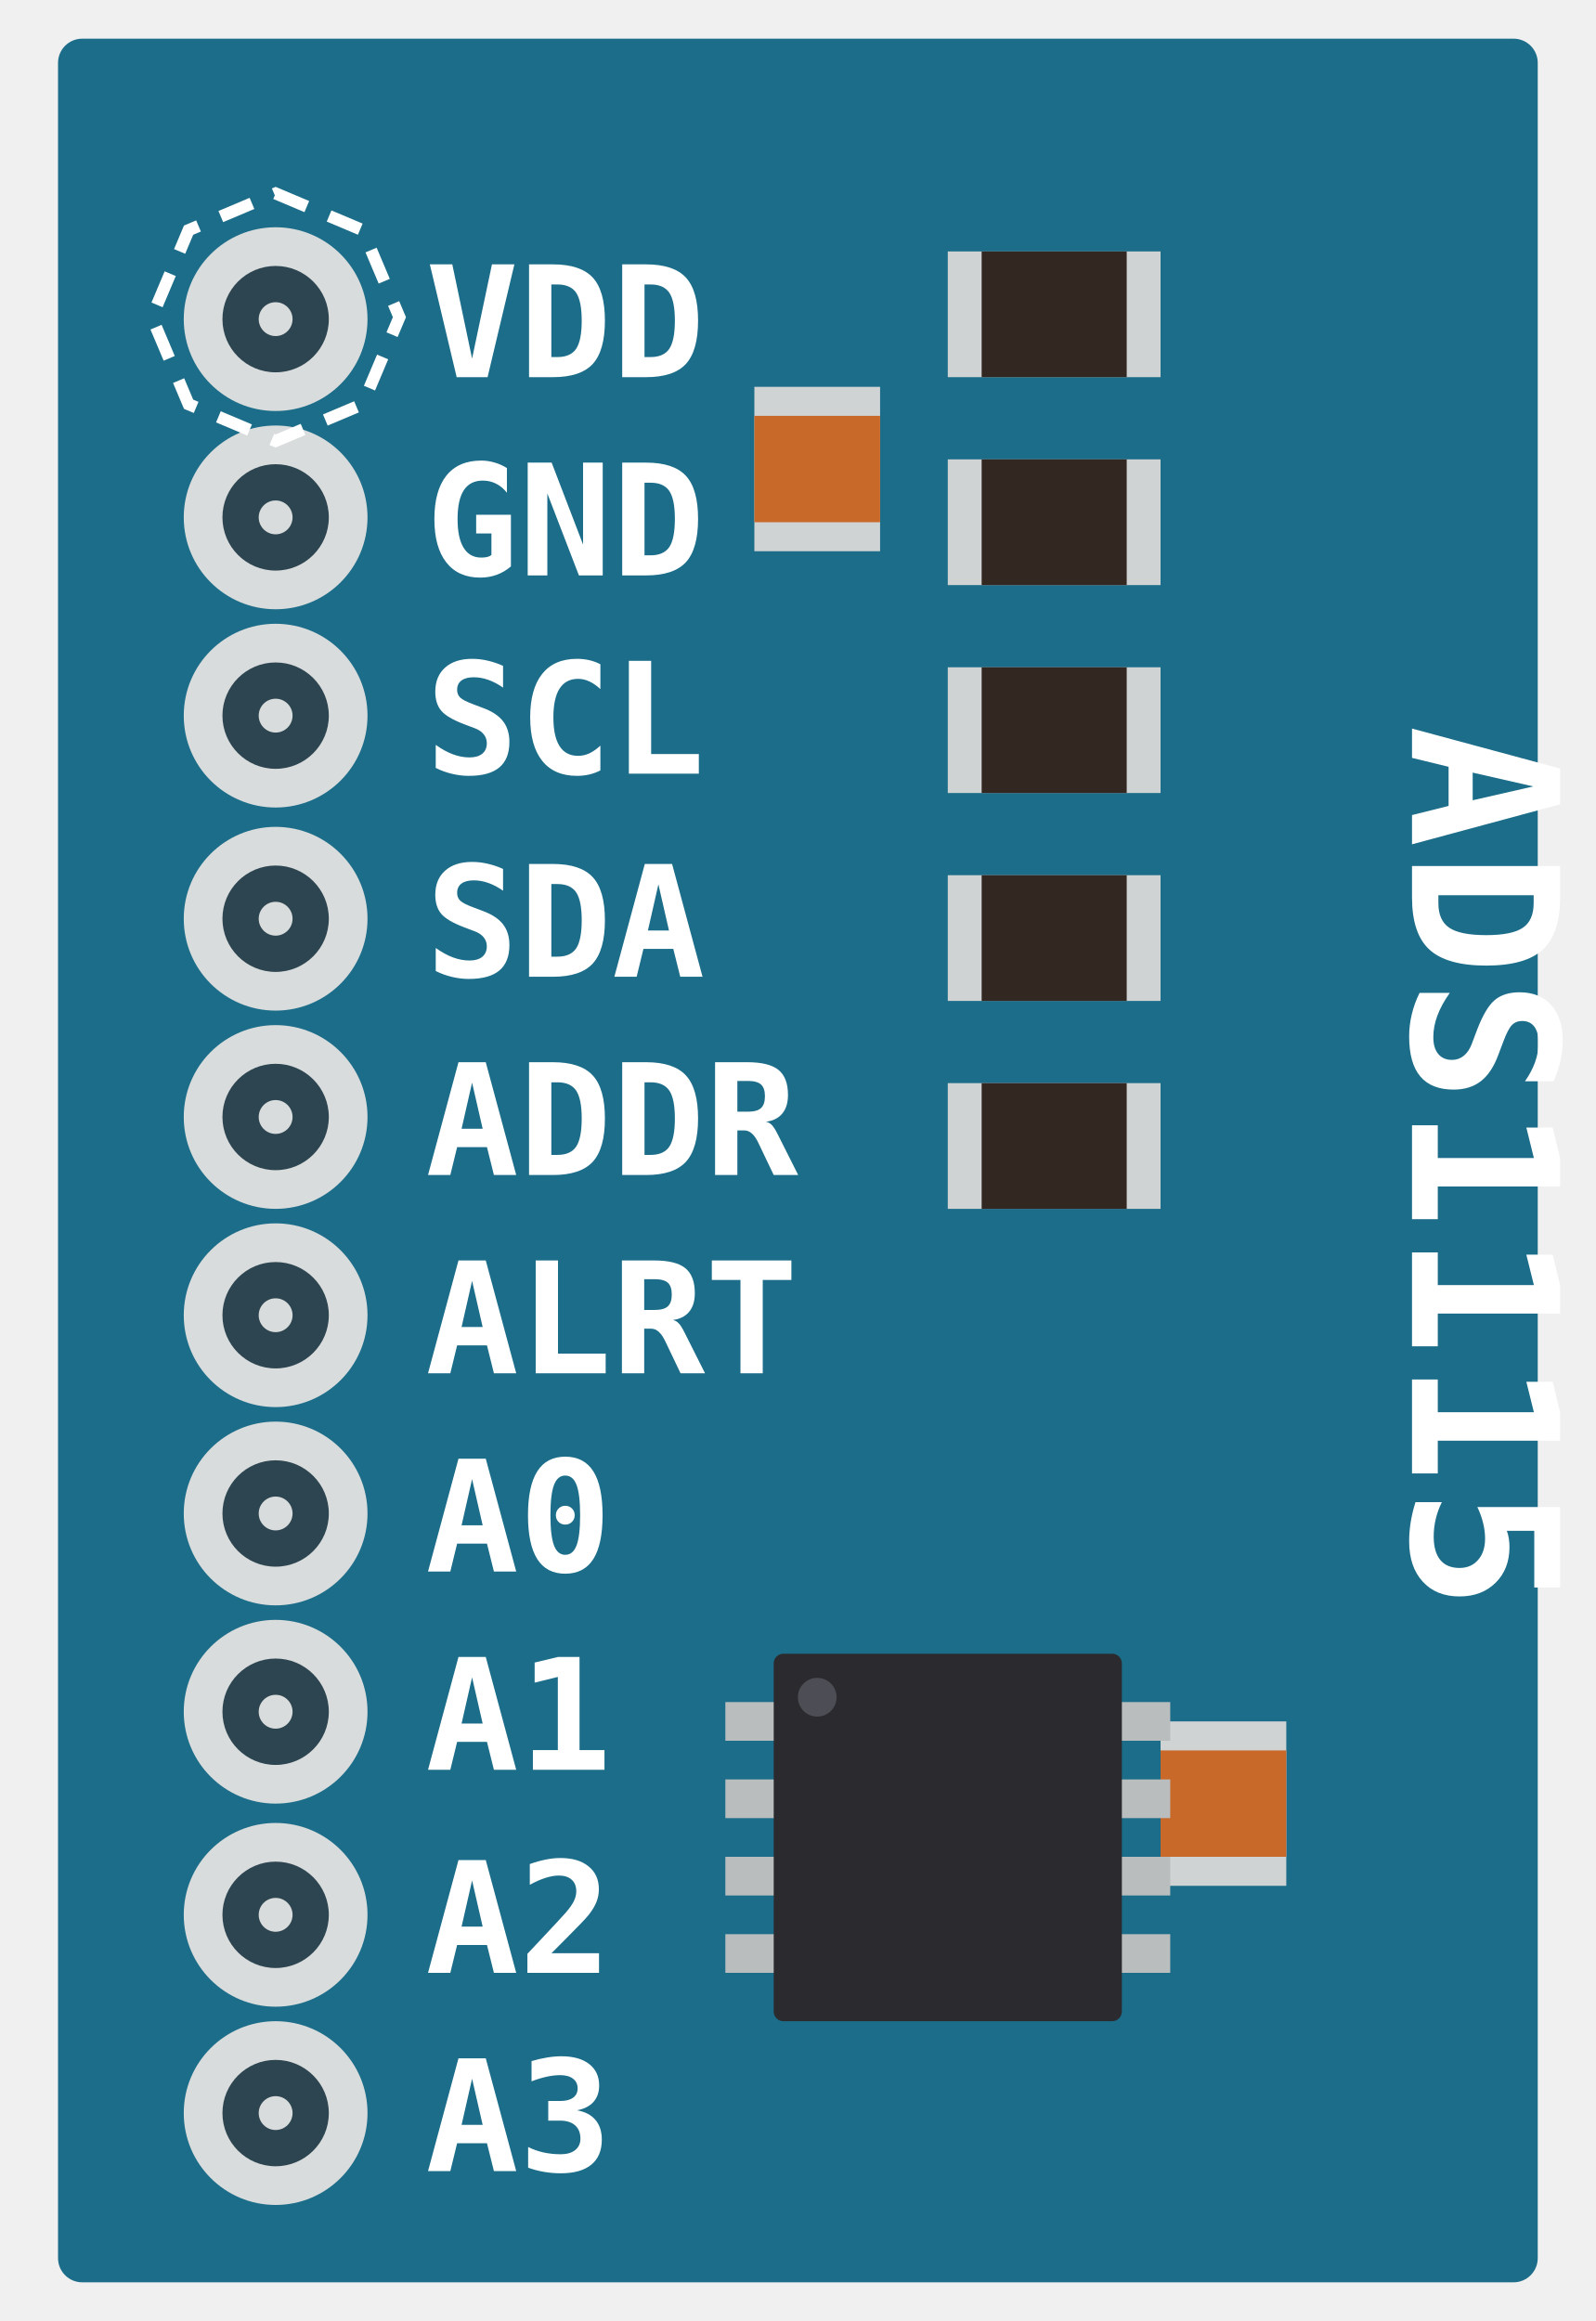
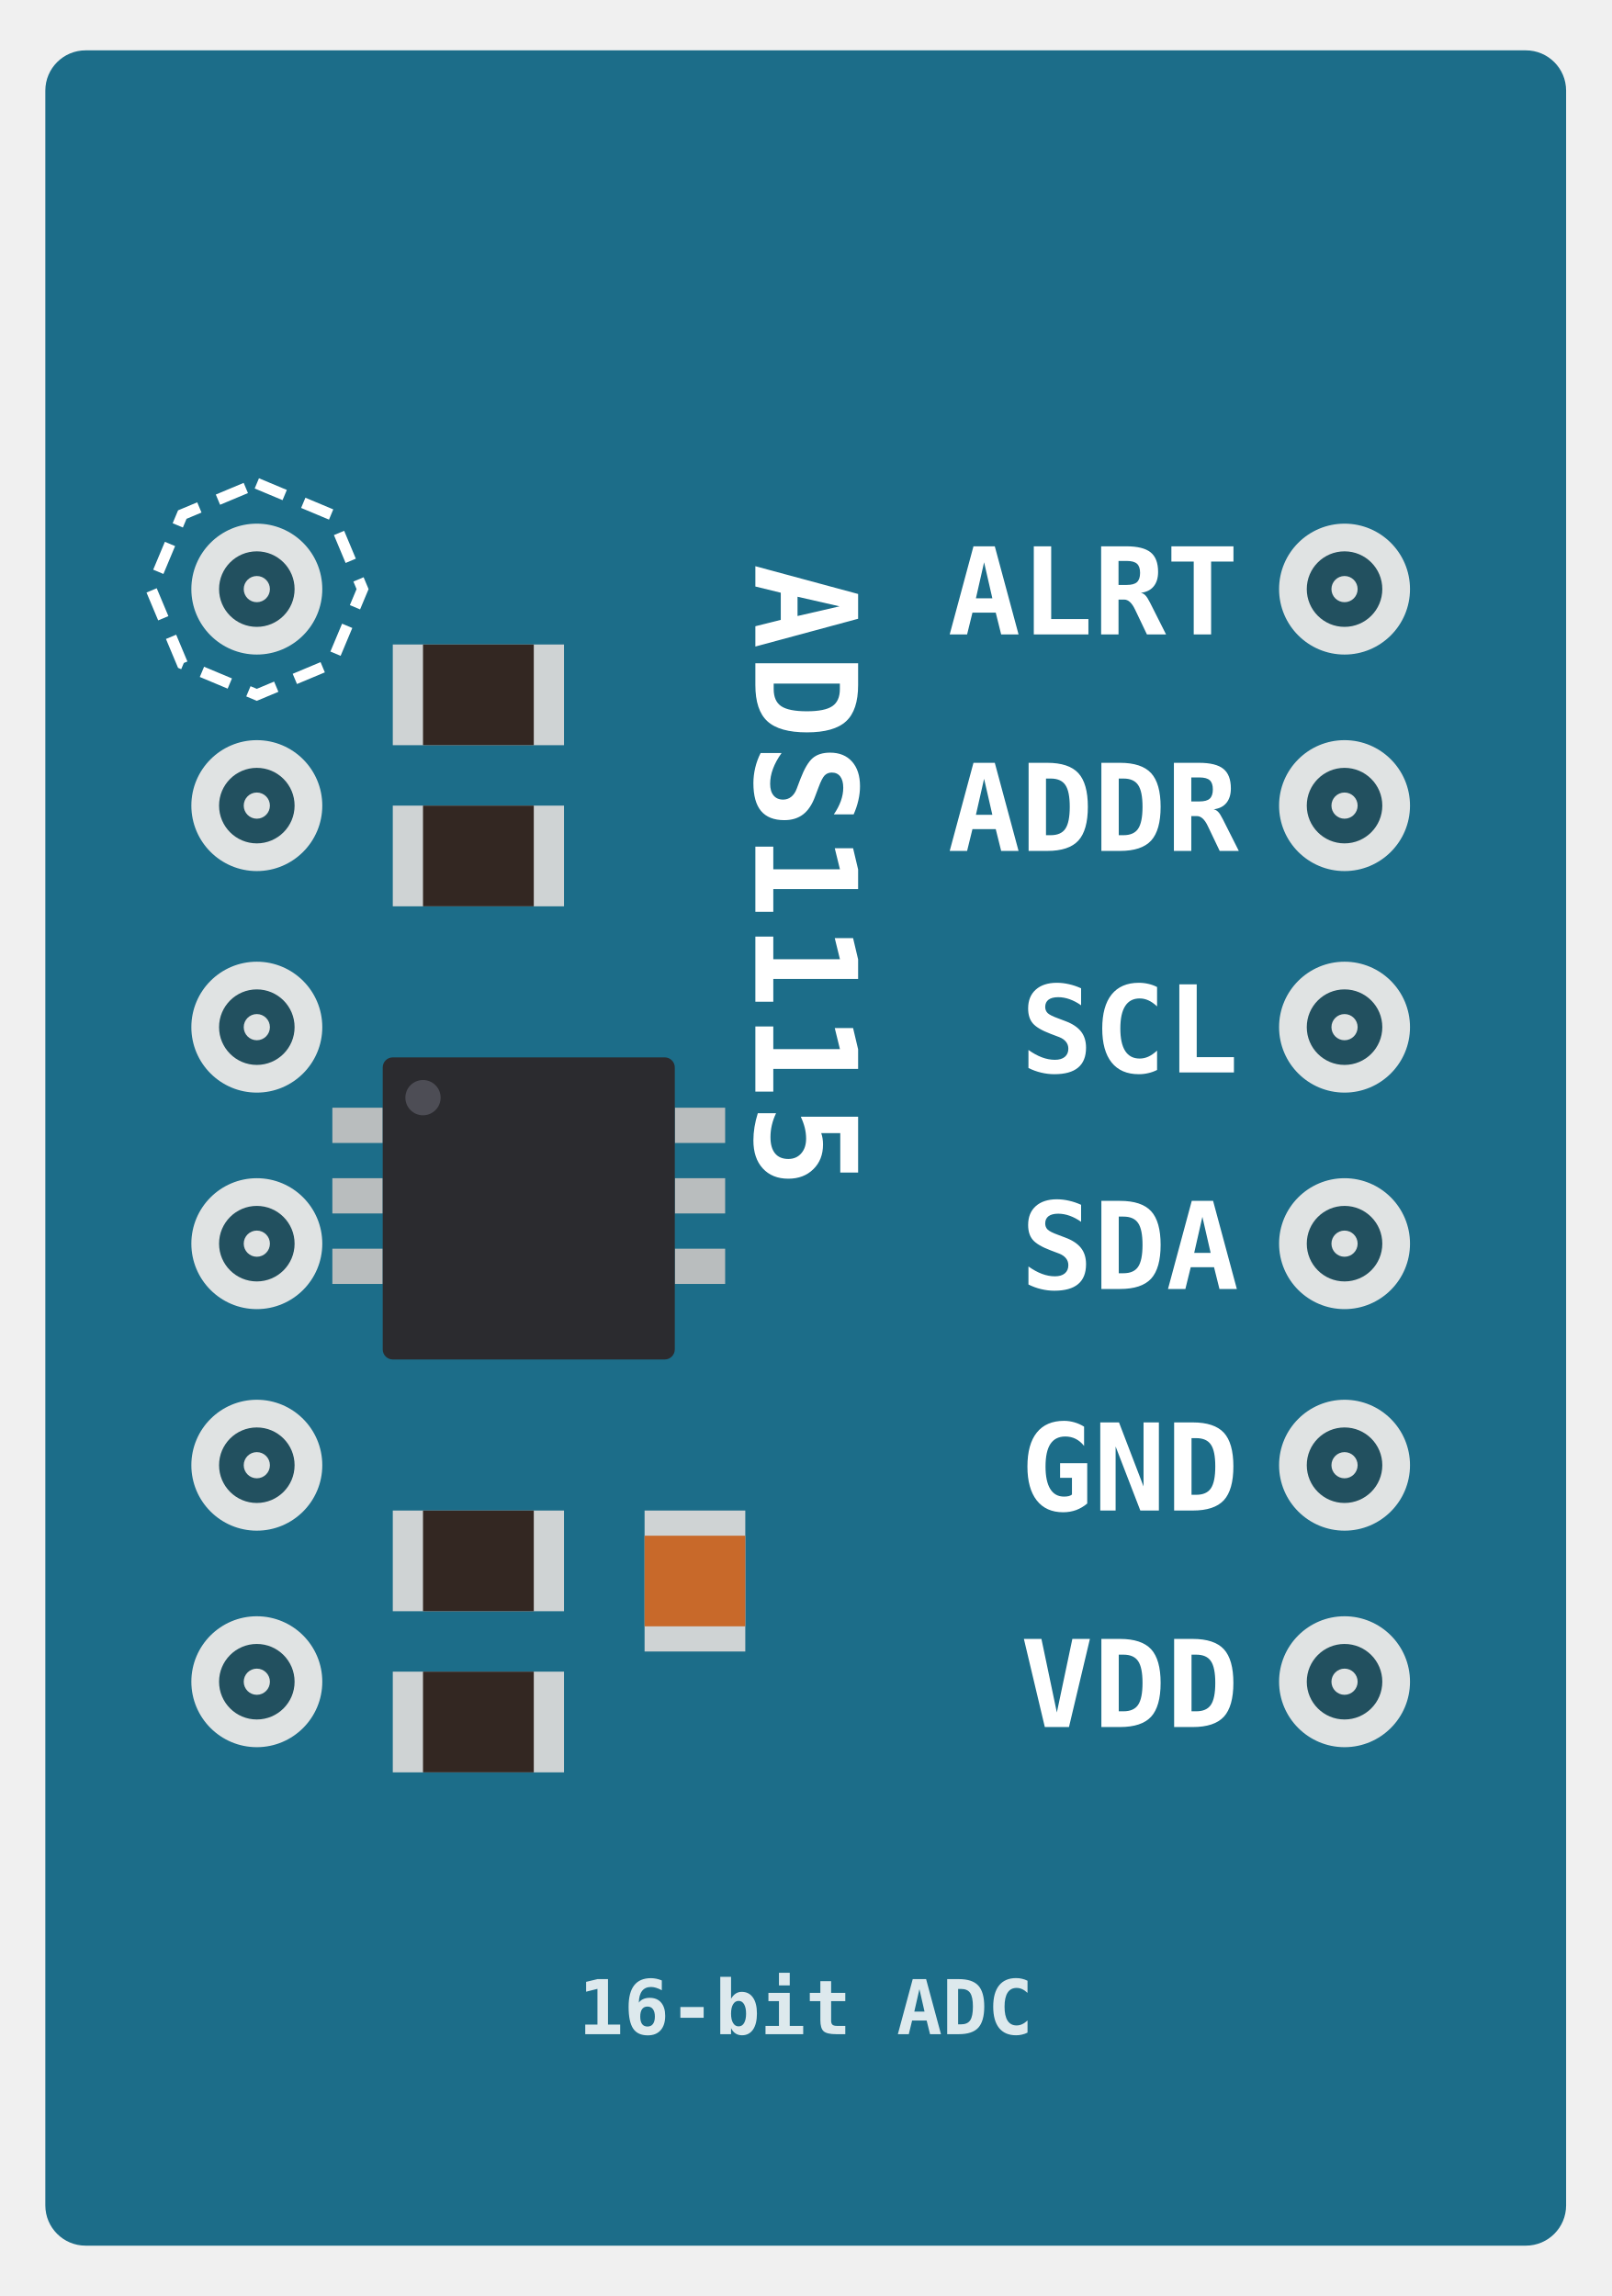
- <svg xmlns="http://www.w3.org/2000/svg" xmlns:xlink="http://www.w3.org/1999/xlink" viewBox="0 0 330 480" width="330" height="480">
+ <svg xmlns="http://www.w3.org/2000/svg" xmlns:xlink="http://www.w3.org/1999/xlink" viewBox="0 0 320 456" width="320" height="456">
  <defs>
-     <g id="ads-chip-res">
-       <rect x="0" y="0" width="44" height="26" fill="#cfd3d4" />
-       <rect x="7" y="0" width="30" height="26" fill="#332722" />
+     <g id="ads-pad">
+       <circle r="13" fill="#e0e3e3" />
+       <circle r="7.5" fill="#22505f" />
+       <circle r="2.6" fill="#e0e3e3" />
+     </g>
+     <g id="ads-res">
+       <rect x="0" y="0" width="34" height="20" fill="#cfd3d4" />
+       <rect x="6" y="0" width="22" height="20" fill="#332722" />
    </g>
  </defs>
  <g id="ads1115" font-family="DejaVu Sans Mono, Menlo, Consolas, monospace" font-weight="700">
-     <rect x="12" y="8" width="306" height="464" rx="5" fill="#1c6d89" />
-     <text transform="rotate(90 292 150)" x="292" y="150" font-size="42" fill="#ffffff" letter-spacing="1">ADS1115</text>
-     <g>
-       <use xlink:href="#ads-chip-res" x="196" y="52" />
-       <use xlink:href="#ads-chip-res" x="196" y="95" />
-       <use xlink:href="#ads-chip-res" x="196" y="138" />
-       <use xlink:href="#ads-chip-res" x="196" y="181" />
-       <use xlink:href="#ads-chip-res" x="196" y="224" />
-       <rect x="156" y="80" width="26" height="34" fill="#cfd3d4" />
-       <rect x="156" y="86" width="26" height="22" fill="#c8692a" />
-       <rect x="240" y="356" width="26" height="34" fill="#cfd3d4" />
-       <rect x="240" y="362" width="26" height="22" fill="#c8692a" />
-     </g>
+     <rect x="9" y="10" width="302" height="436" rx="8" fill="#1c6d89" />
+     <text transform="rotate(90 150 112)" x="150" y="112" font-size="28" fill="#ffffff" letter-spacing="1">ADS1115</text>
+     <text x="160" y="404" font-size="15" fill="#ffffff" text-anchor="middle" opacity="0.85">16-bit ADC</text>
    <g id="ads-chip">
      <g fill="#b9bdbe">
-         <rect x="150" y="352" width="12" height="8" />
-         <rect x="150" y="368" width="12" height="8" />
-         <rect x="150" y="384" width="12" height="8" />
-         <rect x="150" y="400" width="12" height="8" />
-         <rect x="230" y="352" width="12" height="8" />
-         <rect x="230" y="368" width="12" height="8" />
-         <rect x="230" y="384" width="12" height="8" />
-         <rect x="230" y="400" width="12" height="8" />
+         <rect x="66" y="220" width="10" height="7" />
+         <rect x="66" y="234" width="10" height="7" />
+         <rect x="66" y="248" width="10" height="7" />
+         <rect x="134" y="220" width="10" height="7" />
+         <rect x="134" y="234" width="10" height="7" />
+         <rect x="134" y="248" width="10" height="7" />
      </g>
-       <rect x="160" y="342" width="72" height="76" rx="2" fill="#2b2b2f" />
-       <circle cx="169" cy="351" r="4" fill="#4d4d55" />
+       <rect x="76" y="210" width="58" height="60" rx="2" fill="#2b2b2f" />
+       <circle cx="84" cy="218" r="3.5" fill="#4d4d55" />
    </g>
-     <g id="ads-pads">
-       <g id="ads-pad-VDD">
-         <circle cx="57" cy="66" r="19" fill="#d9dcdc" />
-         <circle cx="57" cy="66" r="11" fill="#2d4550" />
-         <circle cx="57" cy="66" r="3.5" fill="#d9dcdc" />
-       </g>
-       <g id="ads-pad-GND">
-         <circle cx="57" cy="107" r="19" fill="#d9dcdc" />
-         <circle cx="57" cy="107" r="11" fill="#2d4550" />
-         <circle cx="57" cy="107" r="3.5" fill="#d9dcdc" />
-       </g>
-       <g id="ads-pad-SCL">
-         <circle cx="57" cy="148" r="19" fill="#d9dcdc" />
-         <circle cx="57" cy="148" r="11" fill="#2d4550" />
-         <circle cx="57" cy="148" r="3.5" fill="#d9dcdc" />
-       </g>
-       <g id="ads-pad-SDA">
-         <circle cx="57" cy="190" r="19" fill="#d9dcdc" />
-         <circle cx="57" cy="190" r="11" fill="#2d4550" />
-         <circle cx="57" cy="190" r="3.5" fill="#d9dcdc" />
-       </g>
-       <g id="ads-pad-ADDR">
-         <circle cx="57" cy="231" r="19" fill="#d9dcdc" />
-         <circle cx="57" cy="231" r="11" fill="#2d4550" />
-         <circle cx="57" cy="231" r="3.5" fill="#d9dcdc" />
-       </g>
-       <g id="ads-pad-ALRT">
-         <circle cx="57" cy="272" r="19" fill="#d9dcdc" />
-         <circle cx="57" cy="272" r="11" fill="#2d4550" />
-         <circle cx="57" cy="272" r="3.5" fill="#d9dcdc" />
-       </g>
-       <g id="ads-pad-A0">
-         <circle cx="57" cy="313" r="19" fill="#d9dcdc" />
-         <circle cx="57" cy="313" r="11" fill="#2d4550" />
-         <circle cx="57" cy="313" r="3.5" fill="#d9dcdc" />
-       </g>
-       <g id="ads-pad-A1">
-         <circle cx="57" cy="354" r="19" fill="#d9dcdc" />
-         <circle cx="57" cy="354" r="11" fill="#2d4550" />
-         <circle cx="57" cy="354" r="3.5" fill="#d9dcdc" />
-       </g>
-       <g id="ads-pad-A2">
-         <circle cx="57" cy="396" r="19" fill="#d9dcdc" />
-         <circle cx="57" cy="396" r="11" fill="#2d4550" />
-         <circle cx="57" cy="396" r="3.5" fill="#d9dcdc" />
-       </g>
-       <g id="ads-pad-A3">
-         <circle cx="57" cy="437" r="19" fill="#d9dcdc" />
-         <circle cx="57" cy="437" r="11" fill="#2d4550" />
-         <circle cx="57" cy="437" r="3.5" fill="#d9dcdc" />
-       </g>
+     <g>
+       <use xlink:href="#ads-res" x="78" y="128" />
+       <use xlink:href="#ads-res" x="78" y="160" />
+       <use xlink:href="#ads-res" x="78" y="300" />
+       <use xlink:href="#ads-res" x="78" y="332" />
+       <rect x="128" y="300" width="20" height="28" fill="#cfd3d4" />
+       <rect x="128" y="305" width="20" height="18" fill="#c8692a" />
    </g>
-     <path d="M57 40 l18 7.6 7.6 18 -7.6 18 -18 7.6 -18-7.6 -7.6-18 7.6-18z" fill="none" stroke="#ffffff" stroke-width="2.5" stroke-dasharray="7 5" />
-     <g font-size="32" fill="#ffffff">
-       <text x="88" y="78">VDD</text>
-       <text x="88" y="119">GND</text>
-       <text x="88" y="160">SCL</text>
-       <text x="88" y="202">SDA</text>
-       <text x="88" y="243">ADDR</text>
-       <text x="88" y="284">ALRT</text>
-       <text x="88" y="325">A0</text>
-       <text x="88" y="366">A1</text>
-       <text x="88" y="408">A2</text>
-       <text x="88" y="449">A3</text>
+     <g id="ads-padsL">
+       <use xlink:href="#ads-pad" id="ads-padL-1" x="51" y="117" />
+       <use xlink:href="#ads-pad" id="ads-padL-2" x="51" y="160" />
+       <use xlink:href="#ads-pad" id="ads-padL-3" x="51" y="204" />
+       <use xlink:href="#ads-pad" id="ads-padL-4" x="51" y="247" />
+       <use xlink:href="#ads-pad" id="ads-padL-5" x="51" y="291" />
+       <use xlink:href="#ads-pad" id="ads-padL-6" x="51" y="334" />
    </g>
+     <g id="ads-padsR">
+       <use xlink:href="#ads-pad" id="ads-padR-1" x="267" y="117" />
+       <use xlink:href="#ads-pad" id="ads-padR-2" x="267" y="160" />
+       <use xlink:href="#ads-pad" id="ads-padR-3" x="267" y="204" />
+       <use xlink:href="#ads-pad" id="ads-padR-4" x="267" y="247" />
+       <use xlink:href="#ads-pad" id="ads-padR-5" x="267" y="291" />
+       <use xlink:href="#ads-pad" id="ads-padR-6" x="267" y="334" />
+     </g>
+     <g id="ads-labelsR" font-size="24" fill="#ffffff" text-anchor="end">
+       <text x="246" y="126">ALRT</text>
+       <text x="246" y="169">ADDR</text>
+       <text x="246" y="213">SCL</text>
+       <text x="246" y="256">SDA</text>
+       <text x="246" y="300">GND</text>
+       <text x="246" y="343">VDD</text>
+     </g>
+     <g id="ads-labelsL" font-size="24" fill="#ffffff" text-anchor="start">
+       <text x="72" y="126" />
+       <text x="72" y="169" />
+       <text x="72" y="213" />
+       <text x="72" y="256" />
+       <text x="72" y="300" />
+       <text x="72" y="343" />
+     </g>
+     <path d="M51 96 l14.8 6.2 6.2 14.8 -6.2 14.8 -14.8 6.2 -14.8-6.2 -6.2-14.8 6.2-14.8z" fill="none" stroke="#ffffff" stroke-width="2.2" stroke-dasharray="6 4" />
  </g>
</svg>
